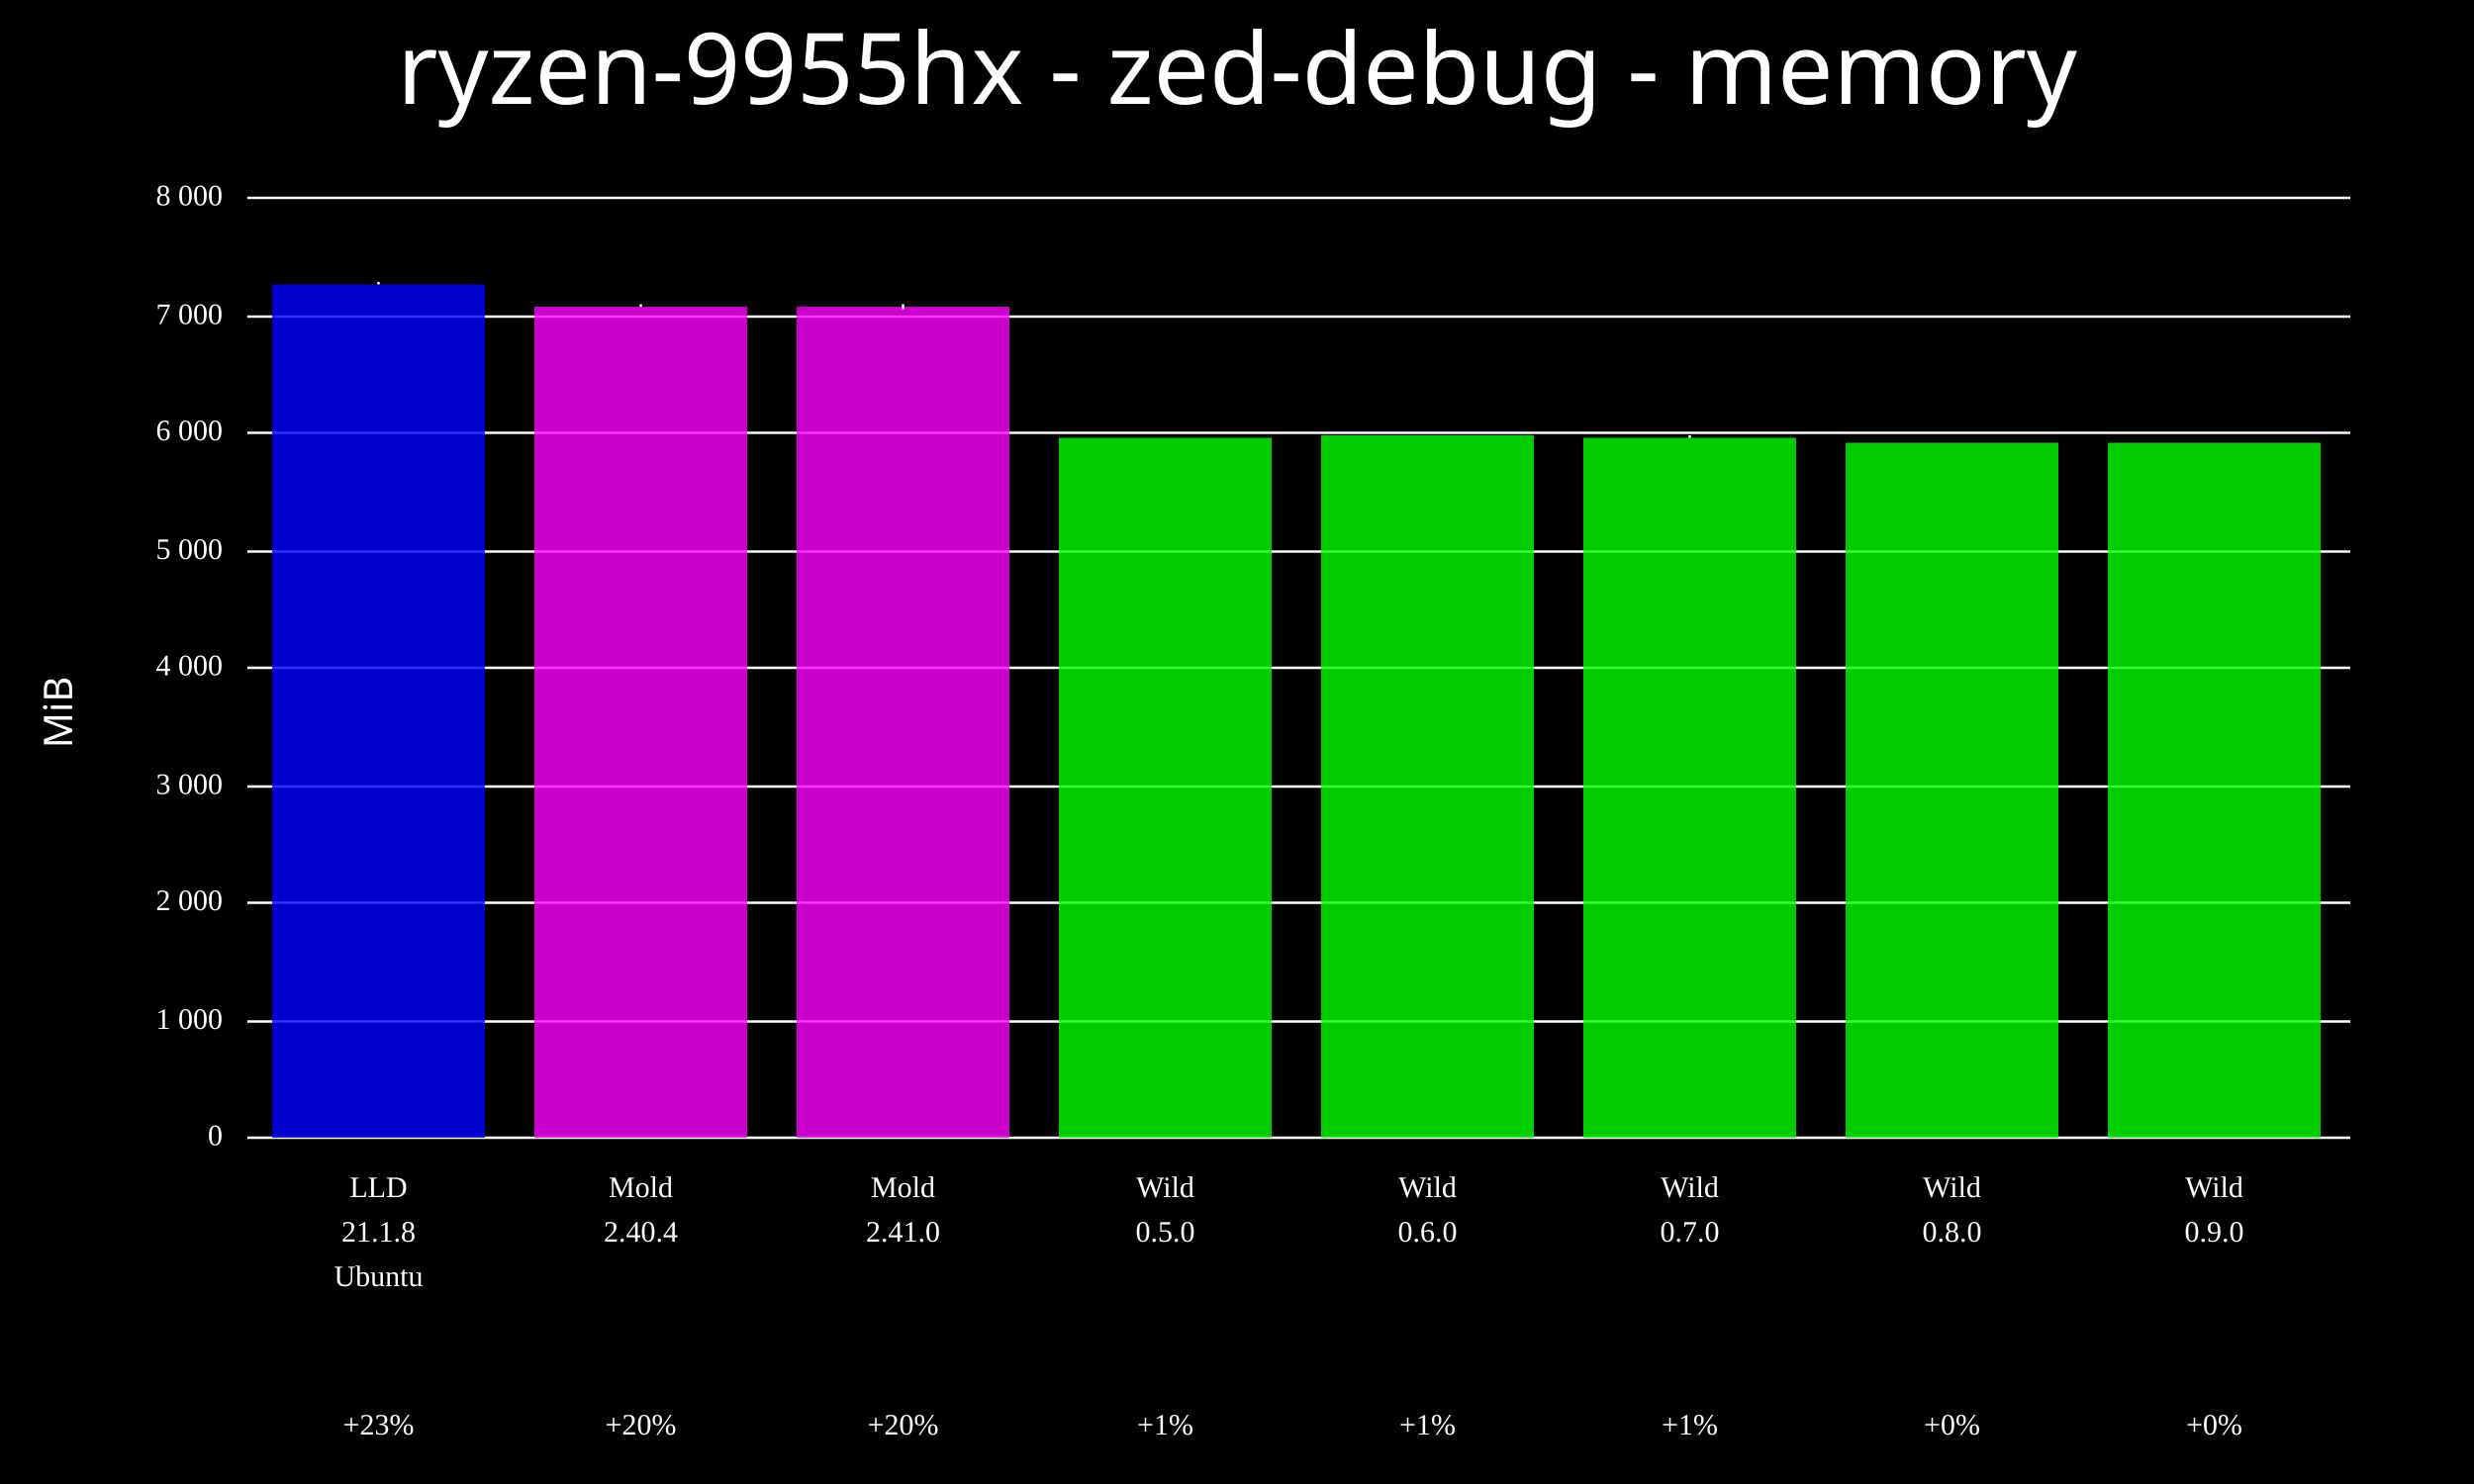
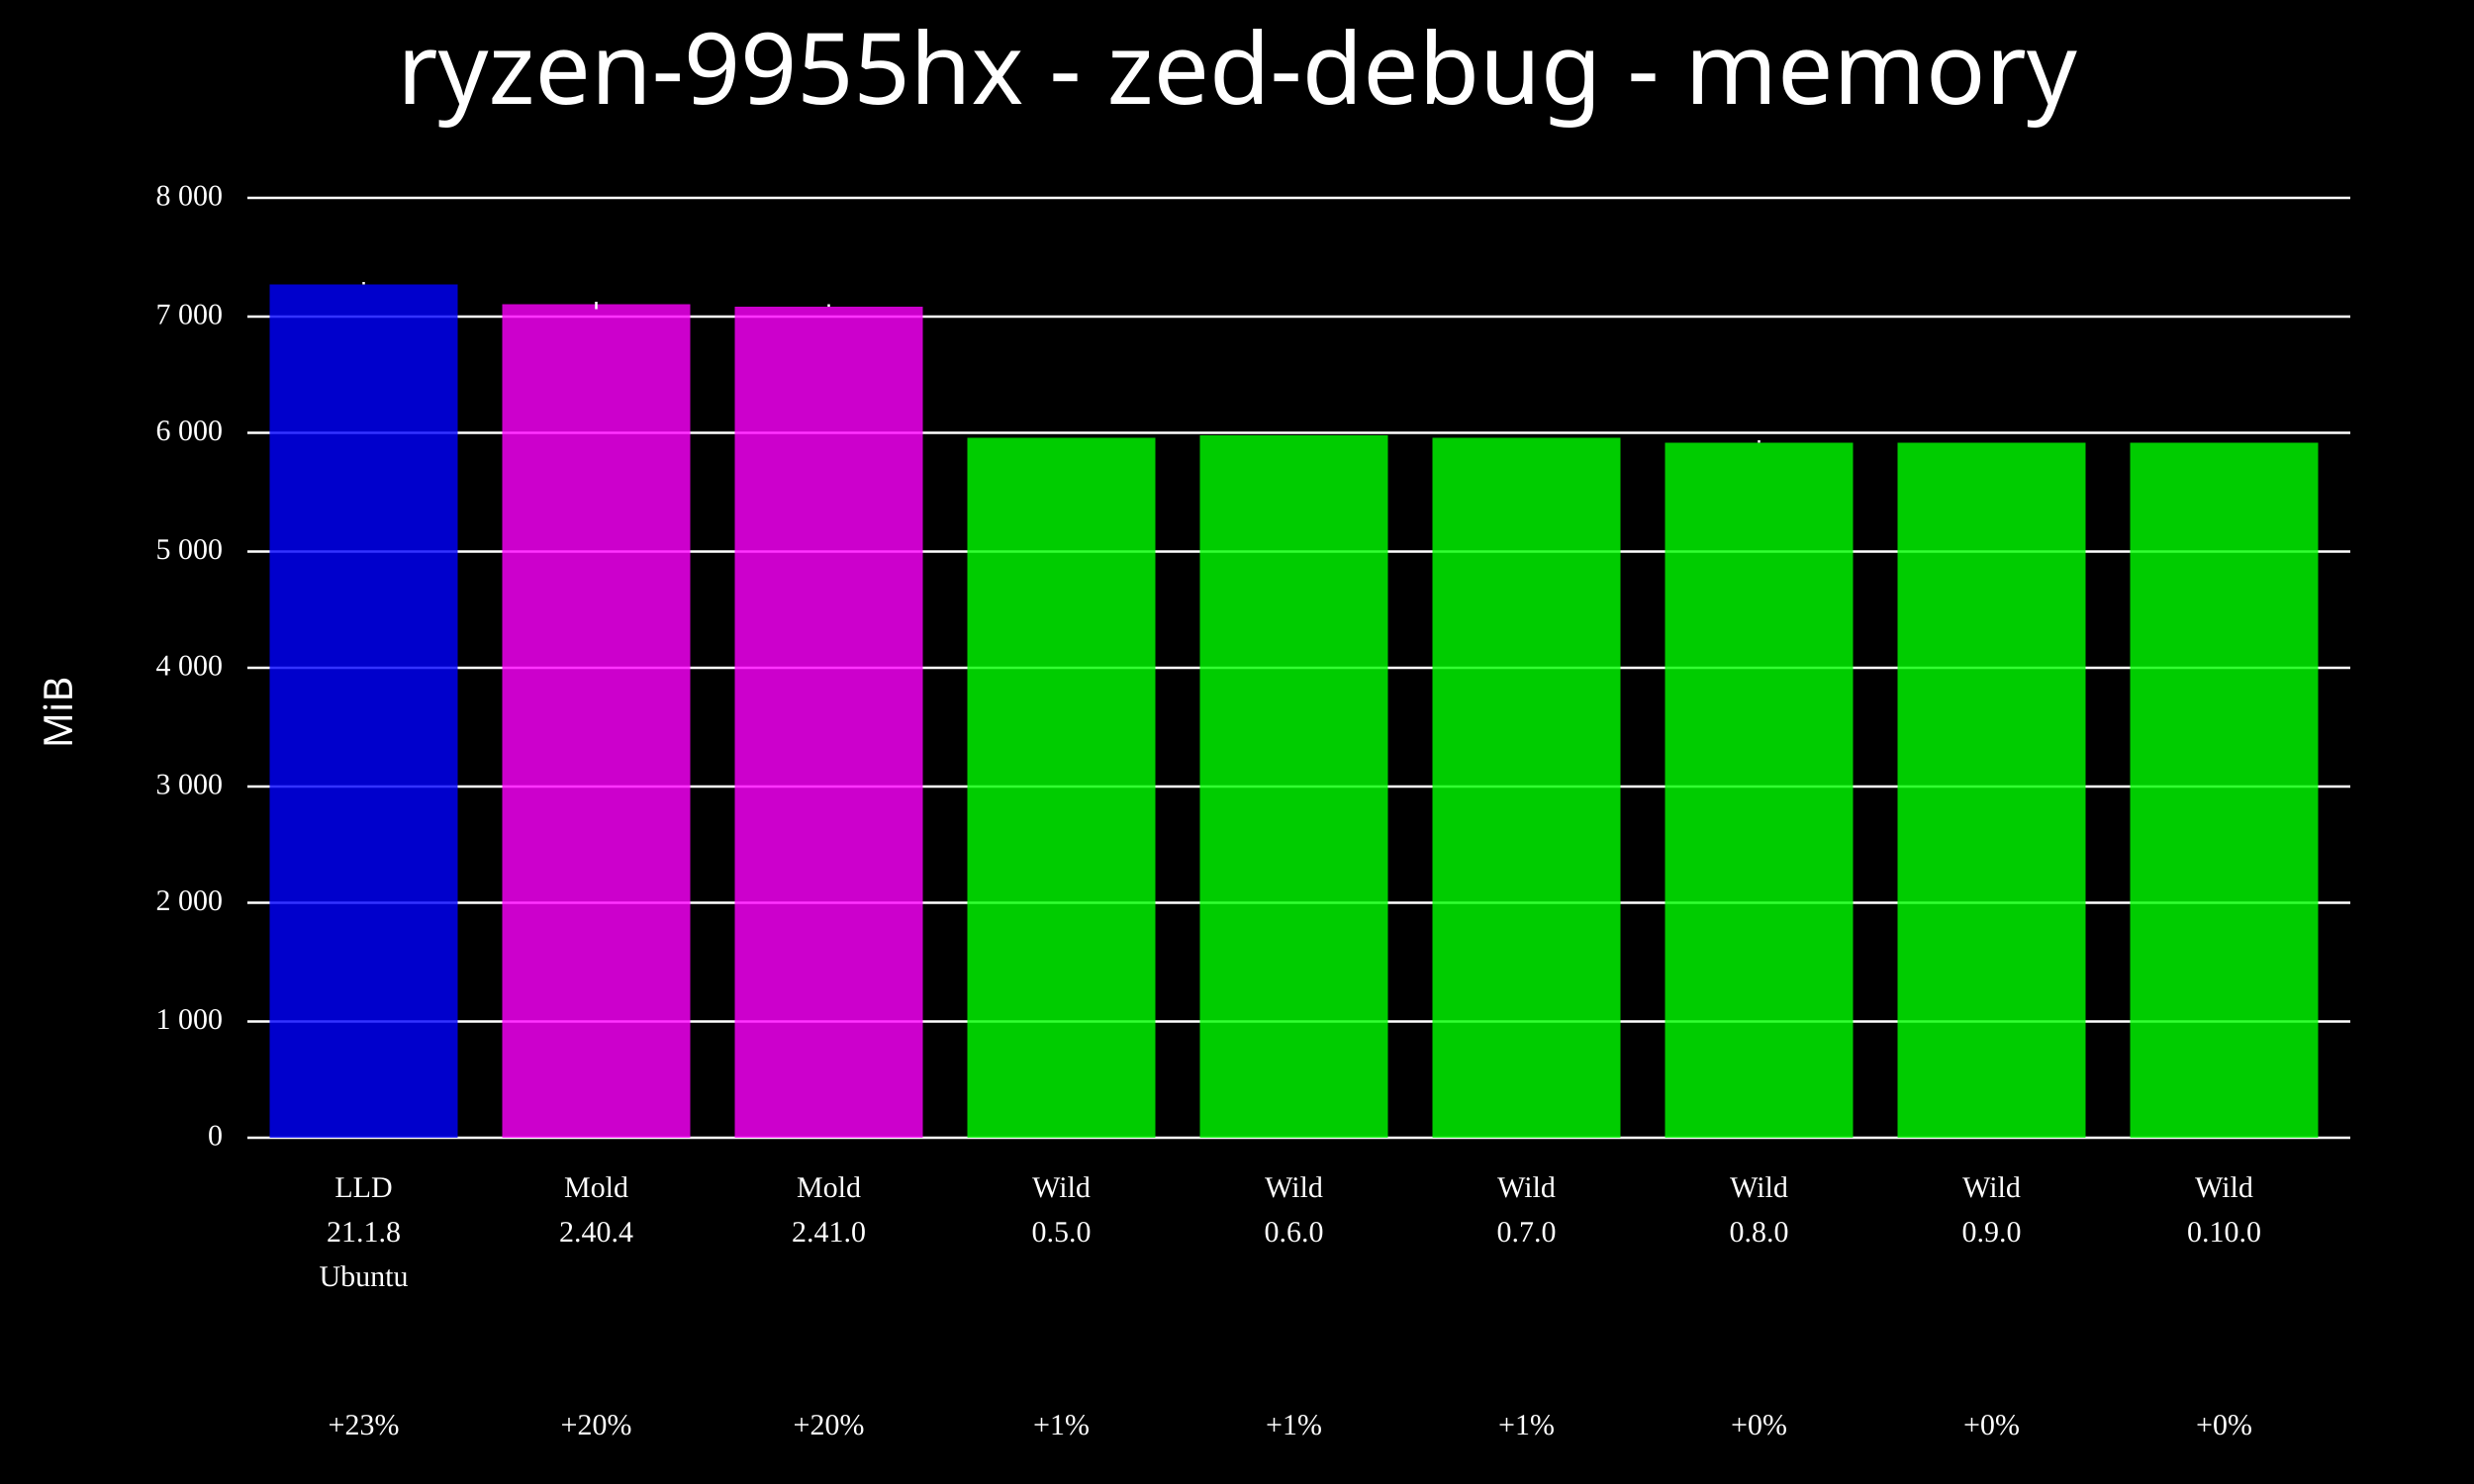
<svg xmlns="http://www.w3.org/2000/svg" width="1000" height="600" viewBox="0 0 1000 600">
  <rect x="0" y="0" width="1000" height="600" fill="#000000" />
  <text x="500" y="10" dy="0.8em" text-anchor="middle" font-family="sans-serif" font-size="40" fill="#FFFFFF">
ryzen-9955hx - zed-debug - memory</text>
  <text x="5" y="300" dy="0.76em" text-anchor="middle" font-family="sans-serif" font-size="16" fill="#FFFFFF" transform="rotate(270, 5, 288)">MiB</text>
  <line x1="100" y1="460" x2="950" y2="460" stroke="#FFFFFF" />
  <text x="90" y="460" dy="0.5ex" text-anchor="end" fill="#FFFFFF">0</text>
  <line x1="100" y1="413" x2="950" y2="413" stroke="#FFFFFF" />
  <text x="90" y="413" dy="0.5ex" text-anchor="end" fill="#FFFFFF">1 000</text>
  <line x1="100" y1="365" x2="950" y2="365" stroke="#FFFFFF" />
  <text x="90" y="365" dy="0.5ex" text-anchor="end" fill="#FFFFFF">2 000</text>
  <line x1="100" y1="318" x2="950" y2="318" stroke="#FFFFFF" />
  <text x="90" y="318" dy="0.5ex" text-anchor="end" fill="#FFFFFF">3 000</text>
  <line x1="100" y1="270" x2="950" y2="270" stroke="#FFFFFF" />
  <text x="90" y="270" dy="0.5ex" text-anchor="end" fill="#FFFFFF">4 000</text>
  <line x1="100" y1="223" x2="950" y2="223" stroke="#FFFFFF" />
  <text x="90" y="223" dy="0.5ex" text-anchor="end" fill="#FFFFFF">5 000</text>
  <line x1="100" y1="175" x2="950" y2="175" stroke="#FFFFFF" />
  <text x="90" y="175" dy="0.5ex" text-anchor="end" fill="#FFFFFF">6 000</text>
  <line x1="100" y1="128" x2="950" y2="128" stroke="#FFFFFF" />
  <text x="90" y="128" dy="0.5ex" text-anchor="end" fill="#FFFFFF">7 000</text>
  <line x1="100" y1="80" x2="950" y2="80" stroke="#FFFFFF" />
  <text x="90" y="80" dy="0.5ex" text-anchor="end" fill="#FFFFFF">8 000</text>
-   <rect fill="#0000FF" opacity="0.8" x="110" y="115" width="86" height="345" />
-   <line stroke="#FFFFFF" x1="153" y1="114" x2="153" y2="115" />
-   <text x="153" y="484" fill="#FFFFFF" text-anchor="middle">LLD</text>
-   <text x="153" y="502" fill="#FFFFFF" text-anchor="middle">21.1.8</text>
-   <text x="153" y="520" fill="#FFFFFF" text-anchor="middle">Ubuntu</text>
-   <text x="153" y="580" fill="#FFFFFF" text-anchor="middle">+23%</text>
-   <rect fill="#FF00FF" opacity="0.8" x="216" y="124" width="86" height="336" />
-   <line stroke="#FFFFFF" x1="259" y1="123" x2="259" y2="124" />
-   <text x="259" y="484" fill="#FFFFFF" text-anchor="middle">Mold</text>
-   <text x="259" y="502" fill="#FFFFFF" text-anchor="middle">2.40.4</text>
-   <text x="259" y="580" fill="#FFFFFF" text-anchor="middle">+20%</text>
-   <rect fill="#FF00FF" opacity="0.8" x="322" y="124" width="86" height="336" />
-   <line stroke="#FFFFFF" x1="365" y1="123" x2="365" y2="125" />
-   <text x="365" y="484" fill="#FFFFFF" text-anchor="middle">Mold</text>
-   <text x="365" y="502" fill="#FFFFFF" text-anchor="middle">2.41.0</text>
-   <text x="365" y="580" fill="#FFFFFF" text-anchor="middle">+20%</text>
-   <rect fill="#00FF00" opacity="0.8" x="428" y="177" width="86" height="283" />
-   <line stroke="#FFFFFF" x1="471" y1="177" x2="471" y2="177" />
-   <text x="471" y="484" fill="#FFFFFF" text-anchor="middle">Wild</text>
-   <text x="471" y="502" fill="#FFFFFF" text-anchor="middle">0.5.0</text>
-   <text x="471" y="580" fill="#FFFFFF" text-anchor="middle">+1%</text>
-   <rect fill="#00FF00" opacity="0.8" x="534" y="176" width="86" height="284" />
-   <line stroke="#FFFFFF" x1="577" y1="176" x2="577" y2="176" />
-   <text x="577" y="484" fill="#FFFFFF" text-anchor="middle">Wild</text>
-   <text x="577" y="502" fill="#FFFFFF" text-anchor="middle">0.6.0</text>
-   <text x="577" y="580" fill="#FFFFFF" text-anchor="middle">+1%</text>
-   <rect fill="#00FF00" opacity="0.8" x="640" y="177" width="86" height="283" />
-   <line stroke="#FFFFFF" x1="683" y1="176" x2="683" y2="177" />
-   <text x="683" y="484" fill="#FFFFFF" text-anchor="middle">Wild</text>
-   <text x="683" y="502" fill="#FFFFFF" text-anchor="middle">0.7.0</text>
-   <text x="683" y="580" fill="#FFFFFF" text-anchor="middle">+1%</text>
-   <rect fill="#00FF00" opacity="0.8" x="746" y="179" width="86" height="281" />
-   <line stroke="#FFFFFF" x1="789" y1="179" x2="789" y2="179" />
-   <text x="789" y="484" fill="#FFFFFF" text-anchor="middle">Wild</text>
-   <text x="789" y="502" fill="#FFFFFF" text-anchor="middle">0.8.0</text>
-   <text x="789" y="580" fill="#FFFFFF" text-anchor="middle">+0%</text>
-   <rect fill="#00FF00" opacity="0.8" x="852" y="179" width="86" height="281" />
-   <line stroke="#FFFFFF" x1="895" y1="179" x2="895" y2="179" />
-   <text x="895" y="484" fill="#FFFFFF" text-anchor="middle">Wild</text>
-   <text x="895" y="502" fill="#FFFFFF" text-anchor="middle">0.9.0</text>
-   <text x="895" y="580" fill="#FFFFFF" text-anchor="middle">+0%</text>
+   <rect fill="#0000FF" opacity="0.8" x="109" y="115" width="76" height="345" />
+   <line stroke="#FFFFFF" x1="147" y1="114" x2="147" y2="115" />
+   <text x="147" y="484" fill="#FFFFFF" text-anchor="middle">LLD</text>
+   <text x="147" y="502" fill="#FFFFFF" text-anchor="middle">21.1.8</text>
+   <text x="147" y="520" fill="#FFFFFF" text-anchor="middle">Ubuntu</text>
+   <text x="147" y="580" fill="#FFFFFF" text-anchor="middle">+23%</text>
+   <rect fill="#FF00FF" opacity="0.8" x="203" y="123" width="76" height="337" />
+   <line stroke="#FFFFFF" x1="241" y1="122" x2="241" y2="125" />
+   <text x="241" y="484" fill="#FFFFFF" text-anchor="middle">Mold</text>
+   <text x="241" y="502" fill="#FFFFFF" text-anchor="middle">2.40.4</text>
+   <text x="241" y="580" fill="#FFFFFF" text-anchor="middle">+20%</text>
+   <rect fill="#FF00FF" opacity="0.8" x="297" y="124" width="76" height="336" />
+   <line stroke="#FFFFFF" x1="335" y1="123" x2="335" y2="124" />
+   <text x="335" y="484" fill="#FFFFFF" text-anchor="middle">Mold</text>
+   <text x="335" y="502" fill="#FFFFFF" text-anchor="middle">2.41.0</text>
+   <text x="335" y="580" fill="#FFFFFF" text-anchor="middle">+20%</text>
+   <rect fill="#00FF00" opacity="0.8" x="391" y="177" width="76" height="283" />
+   <line stroke="#FFFFFF" x1="429" y1="177" x2="429" y2="177" />
+   <text x="429" y="484" fill="#FFFFFF" text-anchor="middle">Wild</text>
+   <text x="429" y="502" fill="#FFFFFF" text-anchor="middle">0.5.0</text>
+   <text x="429" y="580" fill="#FFFFFF" text-anchor="middle">+1%</text>
+   <rect fill="#00FF00" opacity="0.8" x="485" y="176" width="76" height="284" />
+   <line stroke="#FFFFFF" x1="523" y1="176" x2="523" y2="176" />
+   <text x="523" y="484" fill="#FFFFFF" text-anchor="middle">Wild</text>
+   <text x="523" y="502" fill="#FFFFFF" text-anchor="middle">0.6.0</text>
+   <text x="523" y="580" fill="#FFFFFF" text-anchor="middle">+1%</text>
+   <rect fill="#00FF00" opacity="0.8" x="579" y="177" width="76" height="283" />
+   <line stroke="#FFFFFF" x1="617" y1="177" x2="617" y2="177" />
+   <text x="617" y="484" fill="#FFFFFF" text-anchor="middle">Wild</text>
+   <text x="617" y="502" fill="#FFFFFF" text-anchor="middle">0.7.0</text>
+   <text x="617" y="580" fill="#FFFFFF" text-anchor="middle">+1%</text>
+   <rect fill="#00FF00" opacity="0.8" x="673" y="179" width="76" height="281" />
+   <line stroke="#FFFFFF" x1="711" y1="178" x2="711" y2="179" />
+   <text x="711" y="484" fill="#FFFFFF" text-anchor="middle">Wild</text>
+   <text x="711" y="502" fill="#FFFFFF" text-anchor="middle">0.8.0</text>
+   <text x="711" y="580" fill="#FFFFFF" text-anchor="middle">+0%</text>
+   <rect fill="#00FF00" opacity="0.8" x="767" y="179" width="76" height="281" />
+   <line stroke="#FFFFFF" x1="805" y1="179" x2="805" y2="179" />
+   <text x="805" y="484" fill="#FFFFFF" text-anchor="middle">Wild</text>
+   <text x="805" y="502" fill="#FFFFFF" text-anchor="middle">0.9.0</text>
+   <text x="805" y="580" fill="#FFFFFF" text-anchor="middle">+0%</text>
+   <rect fill="#00FF00" opacity="0.8" x="861" y="179" width="76" height="281" />
+   <line stroke="#FFFFFF" x1="899" y1="179" x2="899" y2="179" />
+   <text x="899" y="484" fill="#FFFFFF" text-anchor="middle">Wild</text>
+   <text x="899" y="502" fill="#FFFFFF" text-anchor="middle">0.10.0</text>
+   <text x="899" y="580" fill="#FFFFFF" text-anchor="middle">+0%</text>
</svg>
